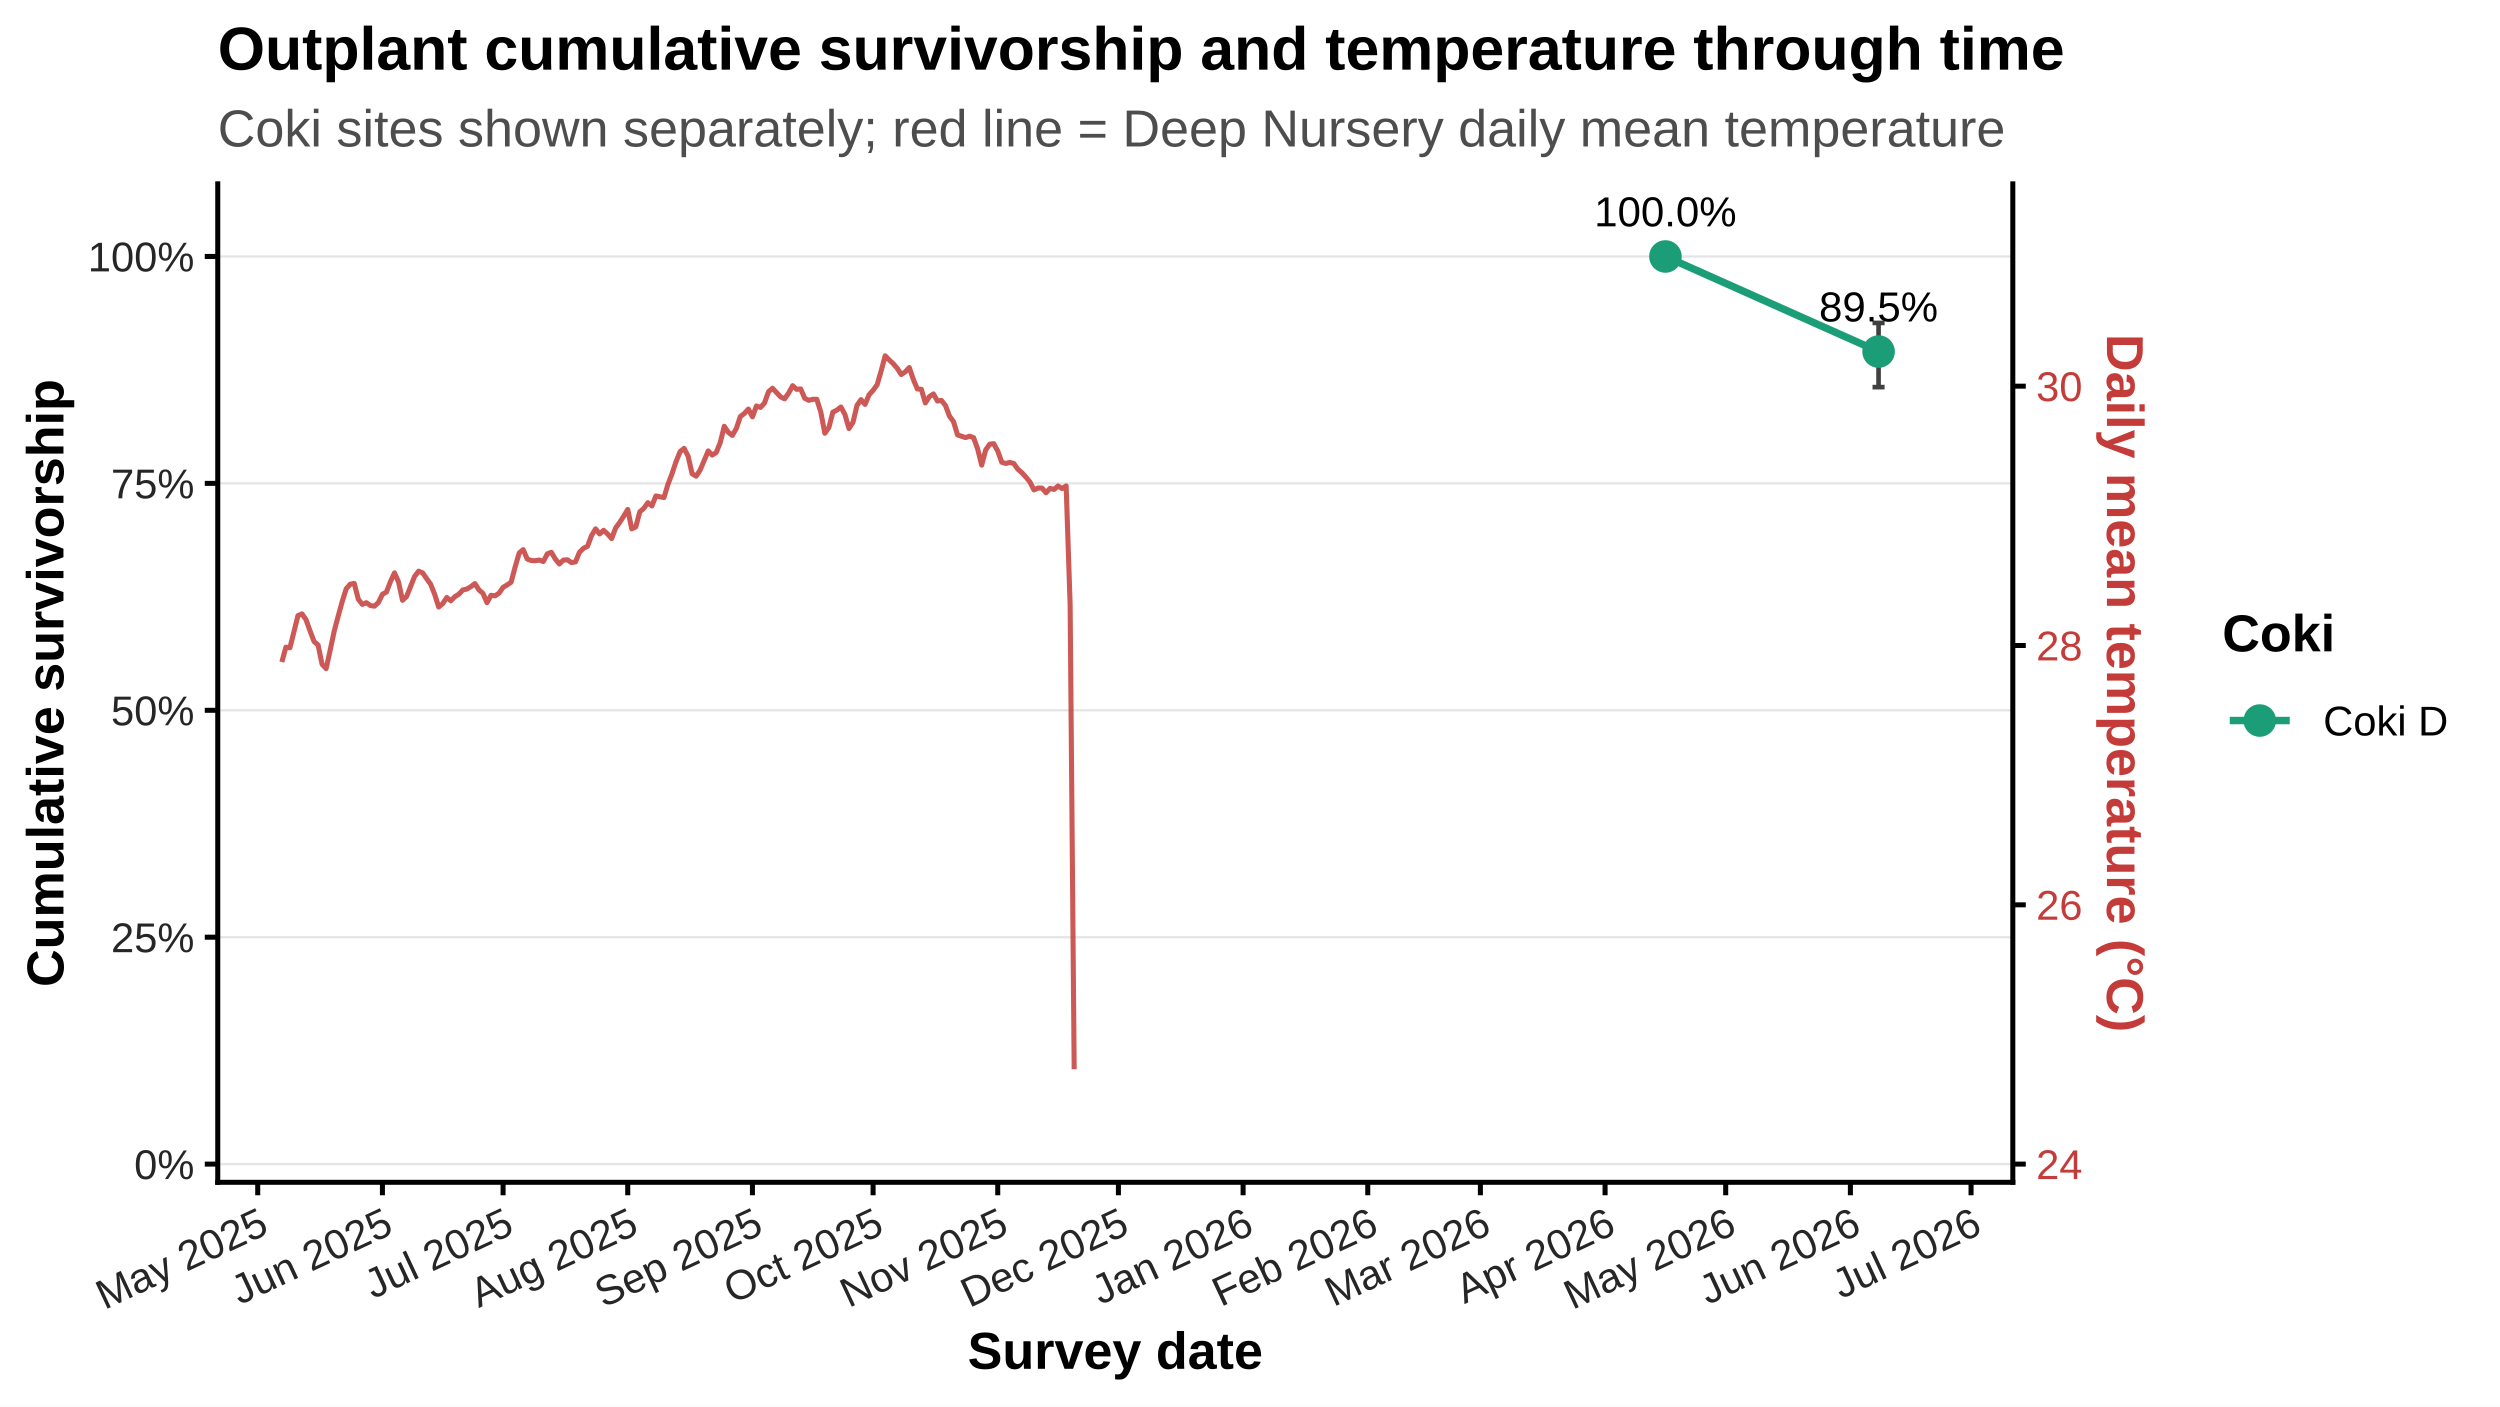
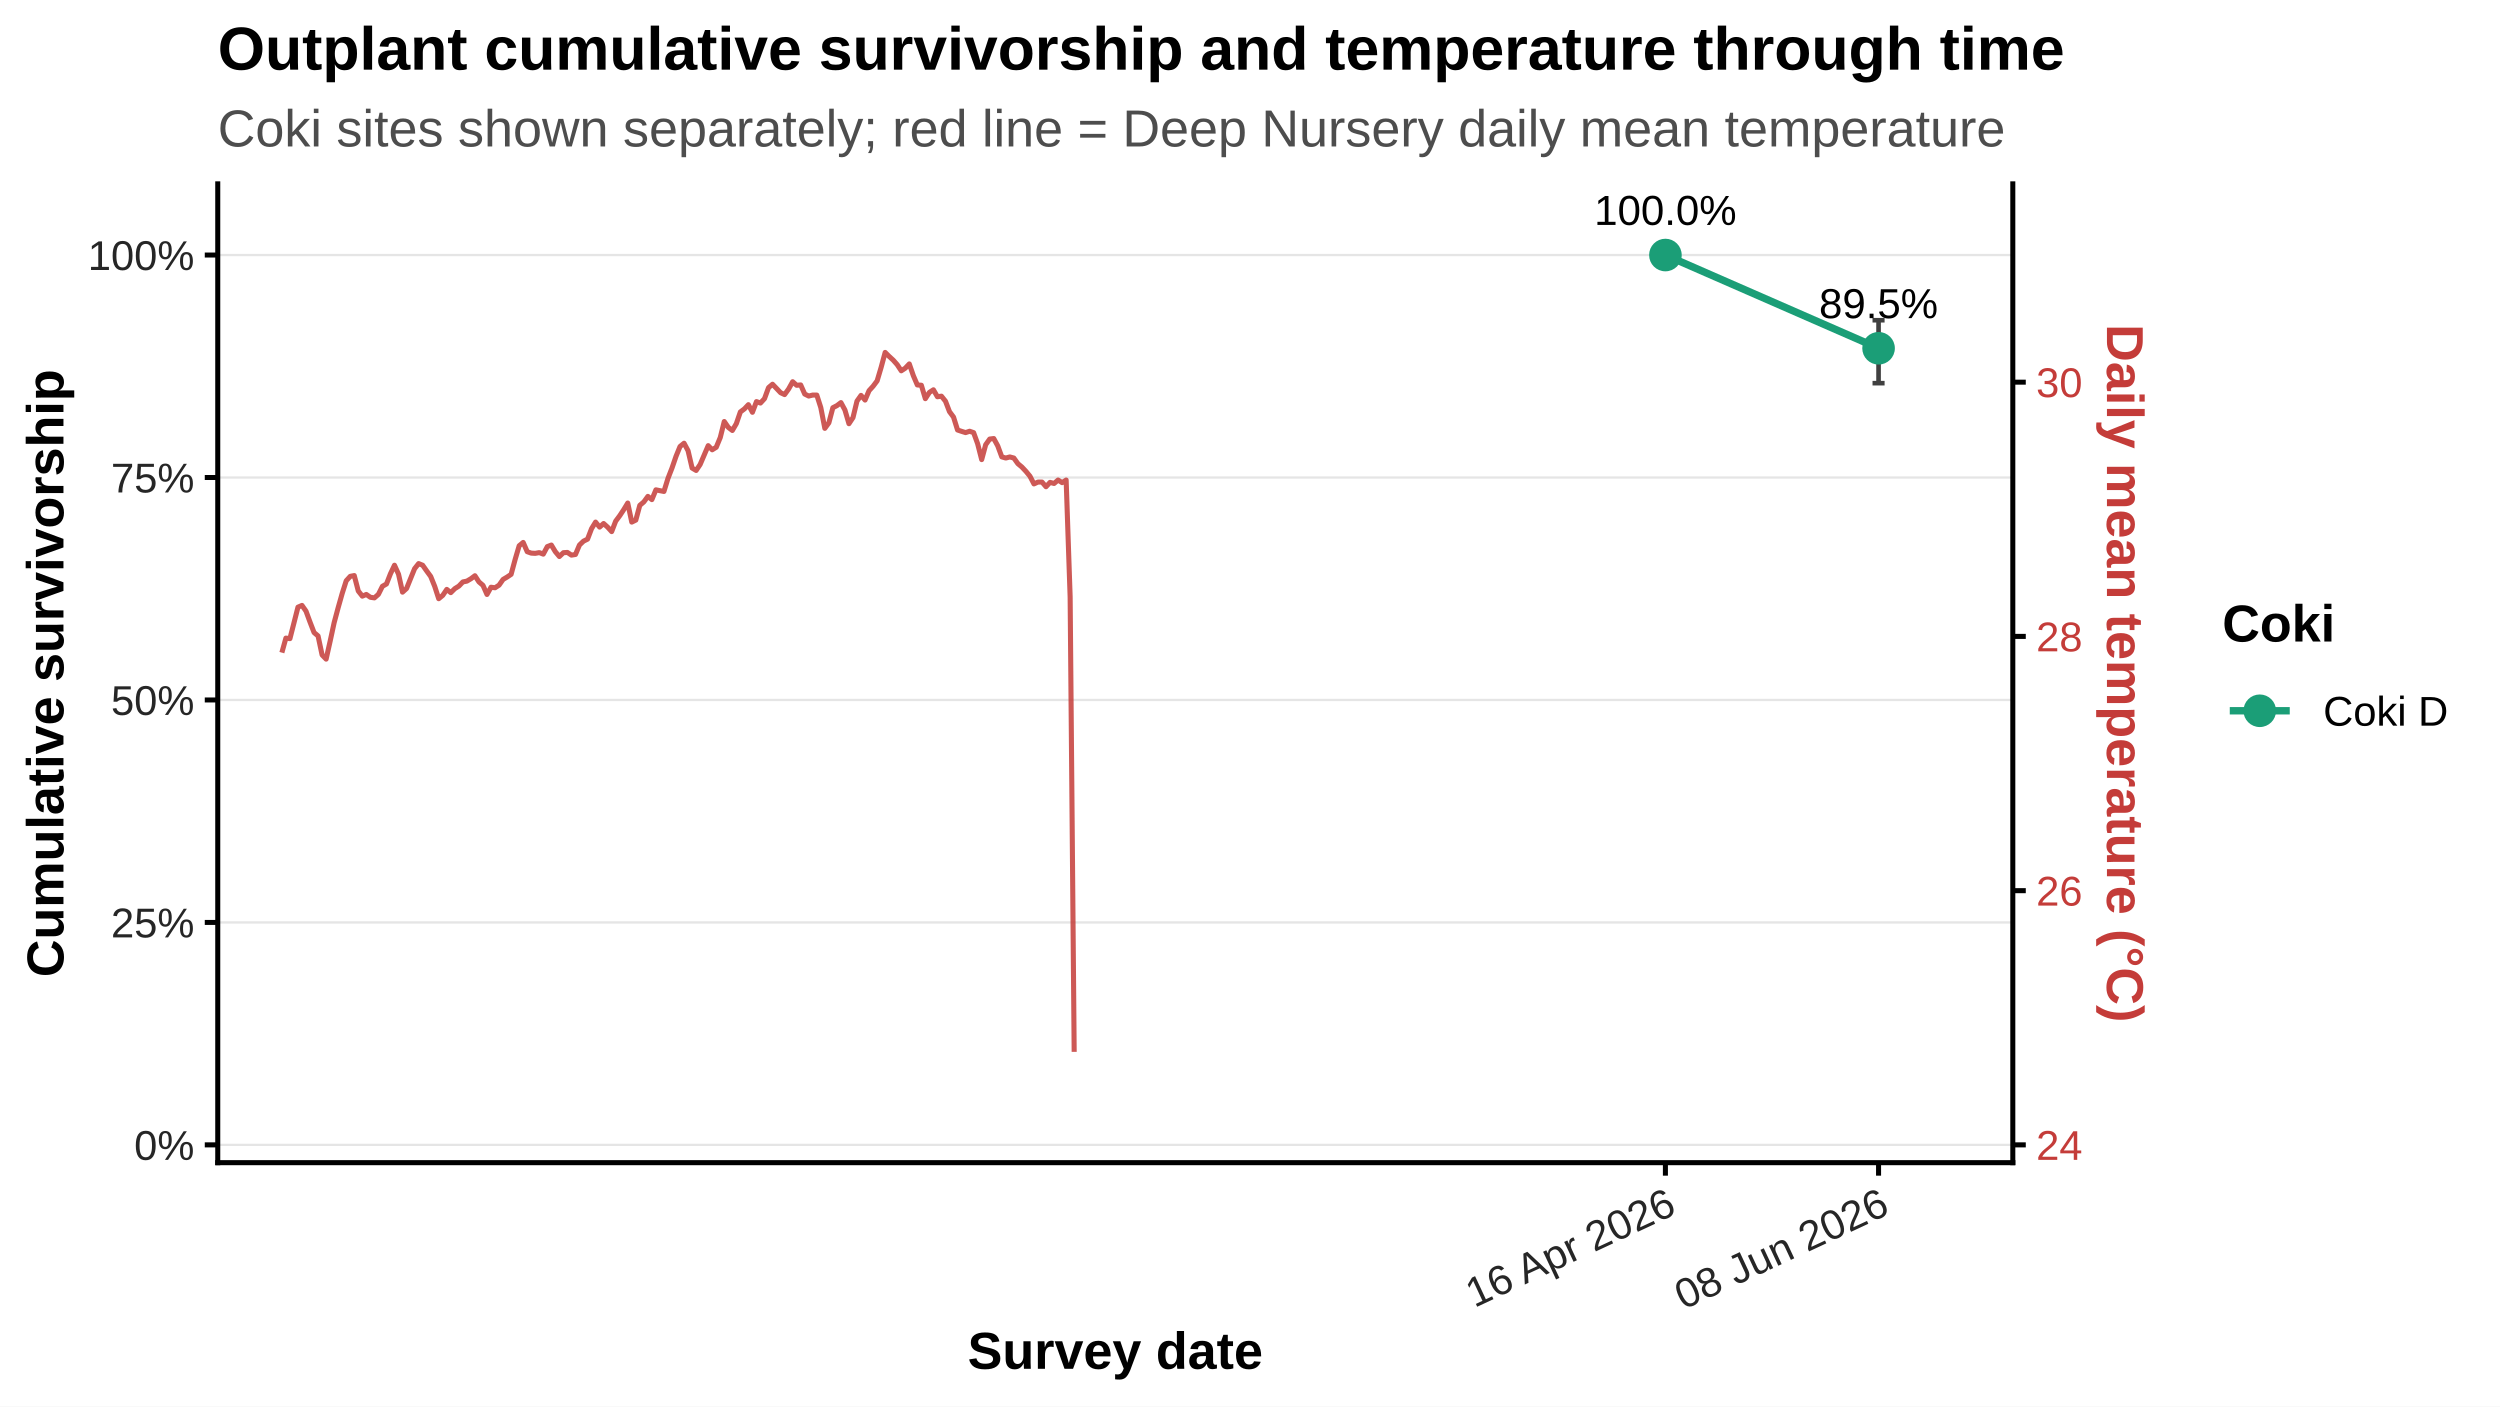
<svg xmlns="http://www.w3.org/2000/svg" class="svglite" width="576.00pt" height="324.00pt" viewBox="0 0 576.00 324.00">
  <defs>
    <style type="text/css">
    .svglite line, .svglite polyline, .svglite polygon, .svglite path, .svglite rect, .svglite circle {
      fill: none;
      stroke: #000000;
      stroke-linecap: round;
      stroke-linejoin: round;
      stroke-miterlimit: 10.00;
    }
    .svglite text {
      white-space: pre;
    }
  </style>
  </defs>
  <rect width="100%" height="100%" style="stroke: none; fill: #FFFFFF;" />
  <defs>
    <clipPath id="cpMC4wMHw1NzYuMDB8MC4wMHwzMjQuMDA=">
      <rect x="0.00" y="0.00" width="576.00" height="324.00" />
    </clipPath>
  </defs>
  <g clip-path="url(#cpMC4wMHw1NzYuMDB8MC4wMHwzMjQuMDA=)">
    <rect x="-0" y="0.00" width="576.00" height="324.00" style="stroke-width: 1.16; stroke: #FFFFFF; fill: #FFFFFF;" />
  </g>
  <defs>
-     <clipPath id="cpNTAuMTd8NDYzLjc1fDQyLjM2fDI3Mi40MA==">
-       <rect x="50.17" y="42.36" width="413.57" height="230.03" />
+     <clipPath id="cpNTAuMTd8NDYzLjc1fDQyLjM2fDI2Ny44OA==">
+       <rect x="50.17" y="42.36" width="413.57" height="225.52" />
    </clipPath>
  </defs>
-   <g clip-path="url(#cpNTAuMTd8NDYzLjc1fDQyLjM2fDI3Mi40MA==)">
-     <rect x="50.17" y="42.36" width="413.57" height="230.03" style="stroke-width: 1.16; stroke: none; fill: #FFFFFF;" />
-     <polyline points="50.17,268.21 463.75,268.21 " style="stroke-width: 0.53; stroke: #E5E5E5; stroke-linecap: butt;" />
-     <polyline points="50.17,215.93 463.75,215.93 " style="stroke-width: 0.53; stroke: #E5E5E5; stroke-linecap: butt;" />
-     <polyline points="50.17,163.65 463.75,163.65 " style="stroke-width: 0.53; stroke: #E5E5E5; stroke-linecap: butt;" />
-     <polyline points="50.17,111.37 463.75,111.37 " style="stroke-width: 0.53; stroke: #E5E5E5; stroke-linecap: butt;" />
-     <polyline points="50.17,59.09 463.75,59.09 " style="stroke-width: 0.53; stroke: #E5E5E5; stroke-linecap: butt;" />
-     <polyline points="64.94,152.53 65.87,149.11 66.80,149.24 67.72,145.58 68.65,141.84 69.58,141.44 70.50,142.77 71.43,145.35 72.36,147.81 73.28,148.60 74.21,153.07 75.14,154.05 76.06,149.86 76.99,145.47 77.92,141.94 78.84,138.62 79.77,135.64 80.70,134.60 81.62,134.42 82.55,138.05 83.48,139.25 84.40,138.86 85.33,139.52 86.26,139.66 87.18,138.83 88.11,136.93 89.04,136.39 89.96,134.00 90.89,131.99 91.82,134.09 92.74,138.31 93.67,137.45 94.60,135.11 95.52,132.81 96.45,131.60 97.38,131.99 98.30,133.32 99.23,134.62 100.16,136.97 101.08,139.86 102.01,139.06 102.94,137.66 103.86,138.42 104.79,137.48 105.72,136.90 106.64,135.92 107.57,135.72 108.50,135.16 109.42,134.46 110.35,135.91 111.28,136.72 112.20,138.85 113.13,137.16 114.06,137.28 114.98,136.67 115.91,135.32 116.84,134.77 117.76,134.13 118.69,130.62 119.62,127.41 120.54,126.64 121.47,128.80 122.40,129.14 123.32,129.20 124.25,129.02 125.17,129.38 126.10,127.61 127.03,127.25 127.95,128.81 128.88,129.94 129.81,129.04 130.73,128.98 131.66,129.61 132.59,129.46 133.51,127.24 134.44,126.32 135.37,125.86 136.29,123.40 137.22,121.85 138.15,123.02 139.07,122.18 140.00,123.04 140.93,124.08 141.85,121.63 142.78,120.36 143.71,118.92 144.63,117.37 145.56,121.85 146.49,121.38 147.41,117.92 148.34,117.11 149.27,115.81 150.19,116.57 151.12,114.27 152.05,114.46 152.97,114.64 153.90,111.58 154.83,109.14 155.75,106.40 156.68,104.08 157.61,103.31 158.53,105.08 159.46,109.15 160.39,109.71 161.31,108.31 162.24,106.11 163.17,103.89 164.09,104.85 165.02,104.26 165.95,101.97 166.87,98.22 167.80,99.60 168.73,100.32 169.65,98.72 170.58,95.96 171.51,95.25 172.43,94.25 173.36,96.04 174.29,93.53 175.21,93.87 176.14,92.84 177.07,90.25 177.99,89.45 178.92,90.45 179.85,91.45 180.77,91.89 181.70,90.57 182.63,88.86 183.55,89.70 184.48,89.61 185.41,91.76 186.33,92.23 187.26,92.00 188.19,92.00 189.11,94.93 190.04,99.82 190.97,98.52 191.89,94.97 192.82,94.49 193.75,93.77 194.67,95.50 195.60,98.73 196.53,97.29 197.45,93.41 198.38,92.07 199.31,93.17 200.23,90.96 201.16,89.93 202.09,88.65 203.01,85.49 203.94,81.98 204.87,82.93 205.79,83.78 206.72,84.85 207.65,86.29 208.57,85.68 209.50,84.68 210.43,87.42 211.35,89.61 212.28,89.69 213.20,92.84 214.13,91.37 215.06,90.76 215.98,92.39 216.91,92.26 217.84,93.44 218.76,95.89 219.69,97.16 220.62,100.20 221.54,100.52 222.47,100.82 223.40,100.50 224.32,100.83 225.25,103.45 226.18,107.16 227.10,103.66 228.03,102.34 228.96,102.22 229.88,103.93 230.81,106.51 231.74,106.79 232.66,106.54 233.59,106.80 234.52,108.12 235.44,108.91 236.37,109.92 237.30,111.07 238.22,112.87 239.15,112.45 240.08,112.45 241.00,113.53 241.93,112.52 242.86,112.77 243.78,111.97 244.71,112.57 245.64,111.96 246.56,139.45 247.49,246.35 " style="stroke-width: 1.17; stroke: #C43C39; stroke-opacity: 0.85; stroke-linecap: butt;" />
-     <polyline points="382.32,59.09 385.10,59.09 " style="stroke-width: 1.07; stroke: #404040; stroke-linecap: butt;" />
-     <polyline points="383.71,59.09 383.71,61.53 " style="stroke-width: 1.07; stroke: #404040; stroke-linecap: butt;" />
-     <polyline points="382.32,61.53 385.10,61.53 " style="stroke-width: 1.07; stroke: #404040; stroke-linecap: butt;" />
-     <polyline points="431.43,74.40 434.21,74.40 " style="stroke-width: 1.07; stroke: #404040; stroke-linecap: butt;" />
-     <polyline points="432.82,74.40 432.82,89.20 " style="stroke-width: 1.07; stroke: #404040; stroke-linecap: butt;" />
-     <polyline points="431.43,89.20 434.21,89.20 " style="stroke-width: 1.07; stroke: #404040; stroke-linecap: butt;" />
-     <polyline points="383.71,59.09 432.82,81.00 " style="stroke-width: 1.71; stroke: #1B9E77; stroke-linecap: butt;" />
-     <circle cx="383.71" cy="59.09" r="3.37" style="stroke-width: 0.77; stroke: #1B9E77; fill: #1B9E77;" />
-     <circle cx="432.82" cy="81.00" r="3.37" style="stroke-width: 0.77; stroke: #1B9E77; fill: #1B9E77;" />
-     <text x="383.71" y="52.15" text-anchor="middle" style="font-size: 9.67px; font-family: &quot;Arial&quot;;" textLength="32.80px" lengthAdjust="spacingAndGlyphs">100.0%</text>
-     <text x="432.82" y="74.06" text-anchor="middle" style="font-size: 9.67px; font-family: &quot;Arial&quot;;" textLength="27.42px" lengthAdjust="spacingAndGlyphs">89.5%</text>
+   <g clip-path="url(#cpNTAuMTd8NDYzLjc1fDQyLjM2fDI2Ny44OA==)">
+     <rect x="50.17" y="42.36" width="413.57" height="225.52" style="stroke-width: 1.16; stroke: none; fill: #FFFFFF;" />
+     <polyline points="50.17,263.78 463.75,263.78 " style="stroke-width: 0.53; stroke: #E5E5E5; stroke-linecap: butt;" />
+     <polyline points="50.17,212.53 463.75,212.53 " style="stroke-width: 0.53; stroke: #E5E5E5; stroke-linecap: butt;" />
+     <polyline points="50.17,161.27 463.75,161.27 " style="stroke-width: 0.53; stroke: #E5E5E5; stroke-linecap: butt;" />
+     <polyline points="50.17,110.02 463.75,110.02 " style="stroke-width: 0.53; stroke: #E5E5E5; stroke-linecap: butt;" />
+     <polyline points="50.17,58.76 463.75,58.76 " style="stroke-width: 0.53; stroke: #E5E5E5; stroke-linecap: butt;" />
+     <polyline points="64.94,150.37 65.87,147.02 66.80,147.14 67.72,143.55 68.65,139.89 69.58,139.49 70.50,140.80 71.43,143.33 72.36,145.74 73.28,146.52 74.21,150.90 75.14,151.86 76.06,147.75 76.99,143.45 77.92,139.98 78.84,136.73 79.77,133.81 80.70,132.79 81.62,132.61 82.55,136.17 83.48,137.35 84.40,136.96 85.33,137.61 86.26,137.75 87.18,136.94 88.11,135.08 89.04,134.55 89.96,132.20 90.89,130.23 91.82,132.29 92.74,136.43 93.67,135.59 94.60,133.29 95.52,131.03 96.45,129.85 97.38,130.23 98.30,131.54 99.23,132.81 100.16,135.11 101.08,137.94 102.01,137.17 102.94,135.80 103.86,136.54 104.79,135.62 105.72,135.04 106.64,134.08 107.57,133.89 108.50,133.34 109.42,132.65 110.35,134.07 111.28,134.87 112.20,136.96 113.13,135.30 114.06,135.42 114.98,134.82 115.91,133.50 116.84,132.95 117.76,132.33 118.69,128.89 119.62,125.74 120.54,124.98 121.47,127.11 122.40,127.44 123.32,127.49 124.25,127.32 125.17,127.67 126.10,125.94 127.03,125.58 127.95,127.11 128.88,128.22 129.81,127.34 130.73,127.28 131.66,127.90 132.59,127.75 133.51,125.57 134.44,124.68 135.37,124.22 136.29,121.81 137.22,120.29 138.15,121.44 139.07,120.62 140.00,121.46 140.93,122.48 141.85,120.08 142.78,118.83 143.71,117.42 144.63,115.90 145.56,120.29 146.49,119.83 147.41,116.43 148.34,115.64 149.27,114.37 150.19,115.11 151.12,112.86 152.05,113.05 152.97,113.23 153.90,110.22 154.83,107.83 155.75,105.15 156.68,102.87 157.61,102.12 158.53,103.85 159.46,107.84 160.39,108.39 161.31,107.02 162.24,104.85 163.17,102.68 164.09,103.63 165.02,103.05 165.95,100.80 166.87,97.12 167.80,98.47 168.73,99.18 169.65,97.61 170.58,94.91 171.51,94.21 172.43,93.24 173.36,94.99 174.29,92.53 175.21,92.86 176.14,91.85 177.07,89.31 177.99,88.53 178.92,89.50 179.85,90.48 180.77,90.91 181.70,89.62 182.63,87.95 183.55,88.77 184.48,88.69 185.41,90.79 186.33,91.25 187.26,91.02 188.19,91.03 189.11,93.90 190.04,98.69 190.97,97.42 191.89,93.94 192.82,93.46 193.75,92.76 194.67,94.46 195.60,97.62 196.53,96.21 197.45,92.41 198.38,91.10 199.31,92.17 200.23,90.01 201.16,88.99 202.09,87.75 203.01,84.65 203.94,81.20 204.87,82.13 205.79,82.97 206.72,84.02 207.65,85.43 208.57,84.83 209.50,83.85 210.43,86.54 211.35,88.69 212.28,88.76 213.20,91.85 214.13,90.41 215.06,89.81 215.98,91.41 216.91,91.28 217.84,92.44 218.76,94.84 219.69,96.09 220.62,99.07 221.54,99.38 222.47,99.67 223.40,99.36 224.32,99.68 225.25,102.25 226.18,105.89 227.10,102.46 228.03,101.16 228.96,101.04 229.88,102.73 230.81,105.26 231.74,105.53 232.66,105.28 233.59,105.53 234.52,106.83 235.44,107.60 236.37,108.59 237.30,109.72 238.22,111.49 239.15,111.07 240.08,111.07 241.00,112.14 241.93,111.14 242.86,111.39 243.78,110.60 244.71,111.20 245.64,110.60 246.56,137.55 247.49,242.35 " style="stroke-width: 1.17; stroke: #C43C39; stroke-opacity: 0.85; stroke-linecap: butt;" />
+     <polyline points="382.32,58.76 385.10,58.76 " style="stroke-width: 1.07; stroke: #404040; stroke-linecap: butt;" />
+     <polyline points="383.71,58.76 383.71,61.15 " style="stroke-width: 1.07; stroke: #404040; stroke-linecap: butt;" />
+     <polyline points="382.32,61.15 385.10,61.15 " style="stroke-width: 1.07; stroke: #404040; stroke-linecap: butt;" />
+     <polyline points="431.43,73.78 434.21,73.78 " style="stroke-width: 1.07; stroke: #404040; stroke-linecap: butt;" />
+     <polyline points="432.82,73.78 432.82,88.28 " style="stroke-width: 1.07; stroke: #404040; stroke-linecap: butt;" />
+     <polyline points="431.43,88.28 434.21,88.28 " style="stroke-width: 1.07; stroke: #404040; stroke-linecap: butt;" />
+     <polyline points="383.71,58.76 432.82,80.24 " style="stroke-width: 1.71; stroke: #1B9E77; stroke-linecap: butt;" />
+     <circle cx="383.71" cy="58.76" r="3.37" style="stroke-width: 0.77; stroke: #1B9E77; fill: #1B9E77;" />
+     <circle cx="432.82" cy="80.24" r="3.37" style="stroke-width: 0.77; stroke: #1B9E77; fill: #1B9E77;" />
+     <text x="383.71" y="51.82" text-anchor="middle" style="font-size: 9.67px; font-family: &quot;Arial&quot;;" textLength="32.80px" lengthAdjust="spacingAndGlyphs">100.0%</text>
+     <text x="432.82" y="73.30" text-anchor="middle" style="font-size: 9.67px; font-family: &quot;Arial&quot;;" textLength="27.42px" lengthAdjust="spacingAndGlyphs">89.5%</text>
  </g>
  <g clip-path="url(#cpMC4wMHw1NzYuMDB8MC4wMHwzMjQuMDA=)">
-     <polyline points="50.17,272.40 50.17,42.36 " style="stroke-width: 1.16; stroke-linecap: square;" />
-     <text x="44.79" y="271.66" text-anchor="end" style="font-size: 9.60px;fill: #262626; font-family: &quot;Arial&quot;;" textLength="13.87px" lengthAdjust="spacingAndGlyphs">0%</text>
-     <text x="44.79" y="219.38" text-anchor="end" style="font-size: 9.60px;fill: #262626; font-family: &quot;Arial&quot;;" textLength="19.20px" lengthAdjust="spacingAndGlyphs">25%</text>
-     <text x="44.79" y="167.10" text-anchor="end" style="font-size: 9.60px;fill: #262626; font-family: &quot;Arial&quot;;" textLength="19.20px" lengthAdjust="spacingAndGlyphs">50%</text>
-     <text x="44.79" y="114.81" text-anchor="end" style="font-size: 9.60px;fill: #262626; font-family: &quot;Arial&quot;;" textLength="19.20px" lengthAdjust="spacingAndGlyphs">75%</text>
-     <text x="44.79" y="62.53" text-anchor="end" style="font-size: 9.60px;fill: #262626; font-family: &quot;Arial&quot;;" textLength="24.54px" lengthAdjust="spacingAndGlyphs">100%</text>
-     <polyline points="47.18,268.21 50.17,268.21 " style="stroke-width: 1.16; stroke-linecap: butt;" />
-     <polyline points="47.18,215.93 50.17,215.93 " style="stroke-width: 1.16; stroke-linecap: butt;" />
-     <polyline points="47.18,163.65 50.17,163.65 " style="stroke-width: 1.16; stroke-linecap: butt;" />
-     <polyline points="47.18,111.37 50.17,111.37 " style="stroke-width: 1.16; stroke-linecap: butt;" />
-     <polyline points="47.18,59.09 50.17,59.09 " style="stroke-width: 1.16; stroke-linecap: butt;" />
-     <polyline points="463.75,272.40 463.75,42.36 " style="stroke-width: 1.16; stroke-linecap: square;" />
-     <polyline points="466.74,268.21 463.75,268.21 " style="stroke-width: 1.16; stroke-linecap: butt;" />
-     <polyline points="466.74,208.47 463.75,208.47 " style="stroke-width: 1.16; stroke-linecap: butt;" />
-     <polyline points="466.74,148.72 463.75,148.72 " style="stroke-width: 1.16; stroke-linecap: butt;" />
-     <polyline points="466.74,88.97 463.75,88.97 " style="stroke-width: 1.16; stroke-linecap: butt;" />
-     <text x="469.13" y="271.66" style="font-size: 9.60px;fill: #C43C39; font-family: &quot;Arial&quot;;" textLength="10.67px" lengthAdjust="spacingAndGlyphs">24</text>
-     <text x="469.13" y="211.91" style="font-size: 9.60px;fill: #C43C39; font-family: &quot;Arial&quot;;" textLength="10.67px" lengthAdjust="spacingAndGlyphs">26</text>
-     <text x="469.13" y="152.16" style="font-size: 9.60px;fill: #C43C39; font-family: &quot;Arial&quot;;" textLength="10.67px" lengthAdjust="spacingAndGlyphs">28</text>
-     <text x="469.13" y="92.41" style="font-size: 9.60px;fill: #C43C39; font-family: &quot;Arial&quot;;" textLength="10.67px" lengthAdjust="spacingAndGlyphs">30</text>
-     <polyline points="50.17,272.40 463.75,272.40 " style="stroke-width: 1.16; stroke-linecap: square;" />
-     <polyline points="59.38,275.39 59.38,272.40 " style="stroke-width: 1.16; stroke-linecap: butt;" />
-     <polyline points="88.11,275.39 88.11,272.40 " style="stroke-width: 1.16; stroke-linecap: butt;" />
-     <polyline points="115.91,275.39 115.91,272.40 " style="stroke-width: 1.16; stroke-linecap: butt;" />
-     <polyline points="144.63,275.39 144.63,272.40 " style="stroke-width: 1.16; stroke-linecap: butt;" />
-     <polyline points="173.36,275.39 173.36,272.40 " style="stroke-width: 1.16; stroke-linecap: butt;" />
-     <polyline points="201.16,275.39 201.16,272.40 " style="stroke-width: 1.16; stroke-linecap: butt;" />
-     <polyline points="229.88,275.39 229.88,272.40 " style="stroke-width: 1.16; stroke-linecap: butt;" />
-     <polyline points="257.68,275.39 257.68,272.40 " style="stroke-width: 1.16; stroke-linecap: butt;" />
-     <polyline points="286.41,275.39 286.41,272.40 " style="stroke-width: 1.16; stroke-linecap: butt;" />
-     <polyline points="315.13,275.39 315.13,272.40 " style="stroke-width: 1.16; stroke-linecap: butt;" />
-     <polyline points="341.08,275.39 341.08,272.40 " style="stroke-width: 1.16; stroke-linecap: butt;" />
-     <polyline points="369.81,275.39 369.81,272.40 " style="stroke-width: 1.16; stroke-linecap: butt;" />
-     <polyline points="397.60,275.39 397.60,272.40 " style="stroke-width: 1.16; stroke-linecap: butt;" />
-     <polyline points="426.33,275.39 426.33,272.40 " style="stroke-width: 1.16; stroke-linecap: butt;" />
-     <polyline points="454.13,275.39 454.13,272.40 " style="stroke-width: 1.16; stroke-linecap: butt;" />
-     <text transform="translate(62.29,284.02) rotate(-25)" text-anchor="end" style="font-size: 9.60px;fill: #262626; font-family: &quot;Arial&quot;;" textLength="42.13px" lengthAdjust="spacingAndGlyphs">May 2025</text>
-     <text transform="translate(91.02,284.02) rotate(-25)" text-anchor="end" style="font-size: 9.60px;fill: #262626; font-family: &quot;Arial&quot;;" textLength="39.47px" lengthAdjust="spacingAndGlyphs">Jun 2025</text>
-     <text transform="translate(118.82,284.02) rotate(-25)" text-anchor="end" style="font-size: 9.60px;fill: #262626; font-family: &quot;Arial&quot;;" textLength="36.27px" lengthAdjust="spacingAndGlyphs">Jul 2025</text>
-     <text transform="translate(147.54,284.02) rotate(-25)" text-anchor="end" style="font-size: 9.60px;fill: #262626; font-family: &quot;Arial&quot;;" textLength="41.08px" lengthAdjust="spacingAndGlyphs">Aug 2025</text>
-     <text transform="translate(176.27,284.02) rotate(-25)" text-anchor="end" style="font-size: 9.60px;fill: #262626; font-family: &quot;Arial&quot;;" textLength="41.08px" lengthAdjust="spacingAndGlyphs">Sep 2025</text>
-     <text transform="translate(204.07,284.02) rotate(-25)" text-anchor="end" style="font-size: 9.60px;fill: #262626; font-family: &quot;Arial&quot;;" textLength="38.92px" lengthAdjust="spacingAndGlyphs">Oct 2025</text>
-     <text transform="translate(232.79,284.02) rotate(-25)" text-anchor="end" style="font-size: 9.60px;fill: #262626; font-family: &quot;Arial&quot;;" textLength="41.06px" lengthAdjust="spacingAndGlyphs">Nov 2025</text>
-     <text transform="translate(260.59,284.02) rotate(-25)" text-anchor="end" style="font-size: 9.60px;fill: #262626; font-family: &quot;Arial&quot;;" textLength="41.06px" lengthAdjust="spacingAndGlyphs">Dec 2025</text>
-     <text transform="translate(289.32,284.02) rotate(-25)" text-anchor="end" style="font-size: 9.60px;fill: #262626; font-family: &quot;Arial&quot;;" textLength="39.47px" lengthAdjust="spacingAndGlyphs">Jan 2026</text>
-     <text transform="translate(318.04,284.02) rotate(-25)" text-anchor="end" style="font-size: 9.60px;fill: #262626; font-family: &quot;Arial&quot;;" textLength="40.54px" lengthAdjust="spacingAndGlyphs">Feb 2026</text>
-     <text transform="translate(343.99,284.02) rotate(-25)" text-anchor="end" style="font-size: 9.60px;fill: #262626; font-family: &quot;Arial&quot;;" textLength="40.53px" lengthAdjust="spacingAndGlyphs">Mar 2026</text>
-     <text transform="translate(372.71,284.02) rotate(-25)" text-anchor="end" style="font-size: 9.60px;fill: #262626; font-family: &quot;Arial&quot;;" textLength="38.94px" lengthAdjust="spacingAndGlyphs">Apr 2026</text>
-     <text transform="translate(400.51,284.02) rotate(-25)" text-anchor="end" style="font-size: 9.60px;fill: #262626; font-family: &quot;Arial&quot;;" textLength="42.13px" lengthAdjust="spacingAndGlyphs">May 2026</text>
-     <text transform="translate(429.24,284.02) rotate(-25)" text-anchor="end" style="font-size: 9.60px;fill: #262626; font-family: &quot;Arial&quot;;" textLength="39.47px" lengthAdjust="spacingAndGlyphs">Jun 2026</text>
-     <text transform="translate(457.04,284.02) rotate(-25)" text-anchor="end" style="font-size: 9.60px;fill: #262626; font-family: &quot;Arial&quot;;" textLength="36.27px" lengthAdjust="spacingAndGlyphs">Jul 2026</text>
+     <polyline points="50.17,267.88 50.17,42.36 " style="stroke-width: 1.16; stroke-linecap: square;" />
+     <text x="44.79" y="267.23" text-anchor="end" style="font-size: 9.60px;fill: #262626; font-family: &quot;Arial&quot;;" textLength="13.87px" lengthAdjust="spacingAndGlyphs">0%</text>
+     <text x="44.79" y="215.97" text-anchor="end" style="font-size: 9.60px;fill: #262626; font-family: &quot;Arial&quot;;" textLength="19.20px" lengthAdjust="spacingAndGlyphs">25%</text>
+     <text x="44.79" y="164.72" text-anchor="end" style="font-size: 9.60px;fill: #262626; font-family: &quot;Arial&quot;;" textLength="19.20px" lengthAdjust="spacingAndGlyphs">50%</text>
+     <text x="44.79" y="113.46" text-anchor="end" style="font-size: 9.60px;fill: #262626; font-family: &quot;Arial&quot;;" textLength="19.20px" lengthAdjust="spacingAndGlyphs">75%</text>
+     <text x="44.79" y="62.21" text-anchor="end" style="font-size: 9.60px;fill: #262626; font-family: &quot;Arial&quot;;" textLength="24.54px" lengthAdjust="spacingAndGlyphs">100%</text>
+     <polyline points="47.18,263.78 50.17,263.78 " style="stroke-width: 1.16; stroke-linecap: butt;" />
+     <polyline points="47.18,212.53 50.17,212.53 " style="stroke-width: 1.16; stroke-linecap: butt;" />
+     <polyline points="47.18,161.27 50.17,161.27 " style="stroke-width: 1.16; stroke-linecap: butt;" />
+     <polyline points="47.18,110.02 50.17,110.02 " style="stroke-width: 1.16; stroke-linecap: butt;" />
+     <polyline points="47.18,58.76 50.17,58.76 " style="stroke-width: 1.16; stroke-linecap: butt;" />
+     <polyline points="463.75,267.88 463.75,42.36 " style="stroke-width: 1.16; stroke-linecap: square;" />
+     <polyline points="466.74,263.78 463.75,263.78 " style="stroke-width: 1.16; stroke-linecap: butt;" />
+     <polyline points="466.74,205.21 463.75,205.21 " style="stroke-width: 1.16; stroke-linecap: butt;" />
+     <polyline points="466.74,146.63 463.75,146.63 " style="stroke-width: 1.16; stroke-linecap: butt;" />
+     <polyline points="466.74,88.05 463.75,88.05 " style="stroke-width: 1.16; stroke-linecap: butt;" />
+     <text x="469.13" y="267.23" style="font-size: 9.60px;fill: #C43C39; font-family: &quot;Arial&quot;;" textLength="10.67px" lengthAdjust="spacingAndGlyphs">24</text>
+     <text x="469.13" y="208.65" style="font-size: 9.60px;fill: #C43C39; font-family: &quot;Arial&quot;;" textLength="10.67px" lengthAdjust="spacingAndGlyphs">26</text>
+     <text x="469.13" y="150.07" style="font-size: 9.60px;fill: #C43C39; font-family: &quot;Arial&quot;;" textLength="10.67px" lengthAdjust="spacingAndGlyphs">28</text>
+     <text x="469.13" y="91.49" style="font-size: 9.60px;fill: #C43C39; font-family: &quot;Arial&quot;;" textLength="10.67px" lengthAdjust="spacingAndGlyphs">30</text>
+     <polyline points="50.17,267.88 463.75,267.88 " style="stroke-width: 1.16; stroke-linecap: square;" />
+     <polyline points="383.71,270.87 383.71,267.88 " style="stroke-width: 1.16; stroke-linecap: butt;" />
+     <polyline points="432.82,270.87 432.82,267.88 " style="stroke-width: 1.16; stroke-linecap: butt;" />
+     <text transform="translate(386.61,279.50) rotate(-25)" text-anchor="end" style="font-size: 9.60px;fill: #262626; font-family: &quot;Arial&quot;;" textLength="52.27px" lengthAdjust="spacingAndGlyphs">16 Apr 2026</text>
+     <text transform="translate(435.73,279.50) rotate(-25)" text-anchor="end" style="font-size: 9.60px;fill: #262626; font-family: &quot;Arial&quot;;" textLength="52.80px" lengthAdjust="spacingAndGlyphs">08 Jun 2026</text>
    <text x="256.96" y="315.37" text-anchor="middle" style="font-size: 12.00px; font-weight: bold; font-family: &quot;Arial&quot;;" textLength="68.04px" lengthAdjust="spacingAndGlyphs">Survey date</text>
-     <text transform="translate(14.62,157.38) rotate(-90)" text-anchor="middle" style="font-size: 12.00px; font-weight: bold; font-family: &quot;Arial&quot;;" textLength="140.05px" lengthAdjust="spacingAndGlyphs">Cumulative survivorship</text>
-     <text transform="translate(485.44,157.38) rotate(90)" text-anchor="middle" style="font-size: 12.00px; font-weight: bold;fill: #C43C39; font-family: &quot;Arial&quot;;" textLength="160.86px" lengthAdjust="spacingAndGlyphs">Daily mean temperature (°C)</text>
-     <rect x="506.03" y="134.13" width="63.99" height="46.50" style="stroke-width: 1.16; stroke: none; fill: #FFFFFF;" />
-     <text x="512.01" y="150.07" style="font-size: 12.00px; font-weight: bold; font-family: &quot;Arial&quot;;" textLength="26.01px" lengthAdjust="spacingAndGlyphs">Coki</text>
-     <rect x="512.01" y="157.37" width="17.28" height="17.28" style="stroke-width: 1.16; stroke: none; fill: #FFFFFF;" />
-     <line x1="513.74" y1="166.01" x2="527.56" y2="166.01" style="stroke-width: 1.71; stroke: #1B9E77; stroke-linecap: butt;" />
-     <circle cx="520.65" cy="166.01" r="3.37" style="stroke-width: 0.77; stroke: #1B9E77; fill: #1B9E77;" />
-     <text x="535.27" y="169.45" style="font-size: 9.60px; font-family: &quot;Arial&quot;;" textLength="28.78px" lengthAdjust="spacingAndGlyphs">Coki D</text>
+     <text transform="translate(14.62,155.12) rotate(-90)" text-anchor="middle" style="font-size: 12.00px; font-weight: bold; font-family: &quot;Arial&quot;;" textLength="140.05px" lengthAdjust="spacingAndGlyphs">Cumulative survivorship</text>
+     <text transform="translate(485.44,155.12) rotate(90)" text-anchor="middle" style="font-size: 12.00px; font-weight: bold;fill: #C43C39; font-family: &quot;Arial&quot;;" textLength="160.86px" lengthAdjust="spacingAndGlyphs">Daily mean temperature (°C)</text>
+     <rect x="506.03" y="131.87" width="63.99" height="46.50" style="stroke-width: 1.16; stroke: none; fill: #FFFFFF;" />
+     <text x="512.01" y="147.81" style="font-size: 12.00px; font-weight: bold; font-family: &quot;Arial&quot;;" textLength="26.01px" lengthAdjust="spacingAndGlyphs">Coki</text>
+     <rect x="512.01" y="155.12" width="17.28" height="17.28" style="stroke-width: 1.16; stroke: none; fill: #FFFFFF;" />
+     <line x1="513.74" y1="163.76" x2="527.56" y2="163.76" style="stroke-width: 1.71; stroke: #1B9E77; stroke-linecap: butt;" />
+     <circle cx="520.65" cy="163.76" r="3.37" style="stroke-width: 0.77; stroke: #1B9E77; fill: #1B9E77;" />
+     <text x="535.27" y="167.20" style="font-size: 9.60px; font-family: &quot;Arial&quot;;" textLength="28.78px" lengthAdjust="spacingAndGlyphs">Coki D</text>
    <text x="50.17" y="33.74" style="font-size: 12.00px;fill: #4D4D4D; font-family: &quot;Arial&quot;;" textLength="411.84px" lengthAdjust="spacingAndGlyphs">Coki sites shown separately; red line = Deep Nursery daily mean temperature</text>
    <text x="50.17" y="16.05" style="font-size: 14.00px; font-weight: bold; font-family: &quot;Arial&quot;;" textLength="425.33px" lengthAdjust="spacingAndGlyphs">Outplant cumulative survivorship and temperature through time</text>
  </g>
</svg>
